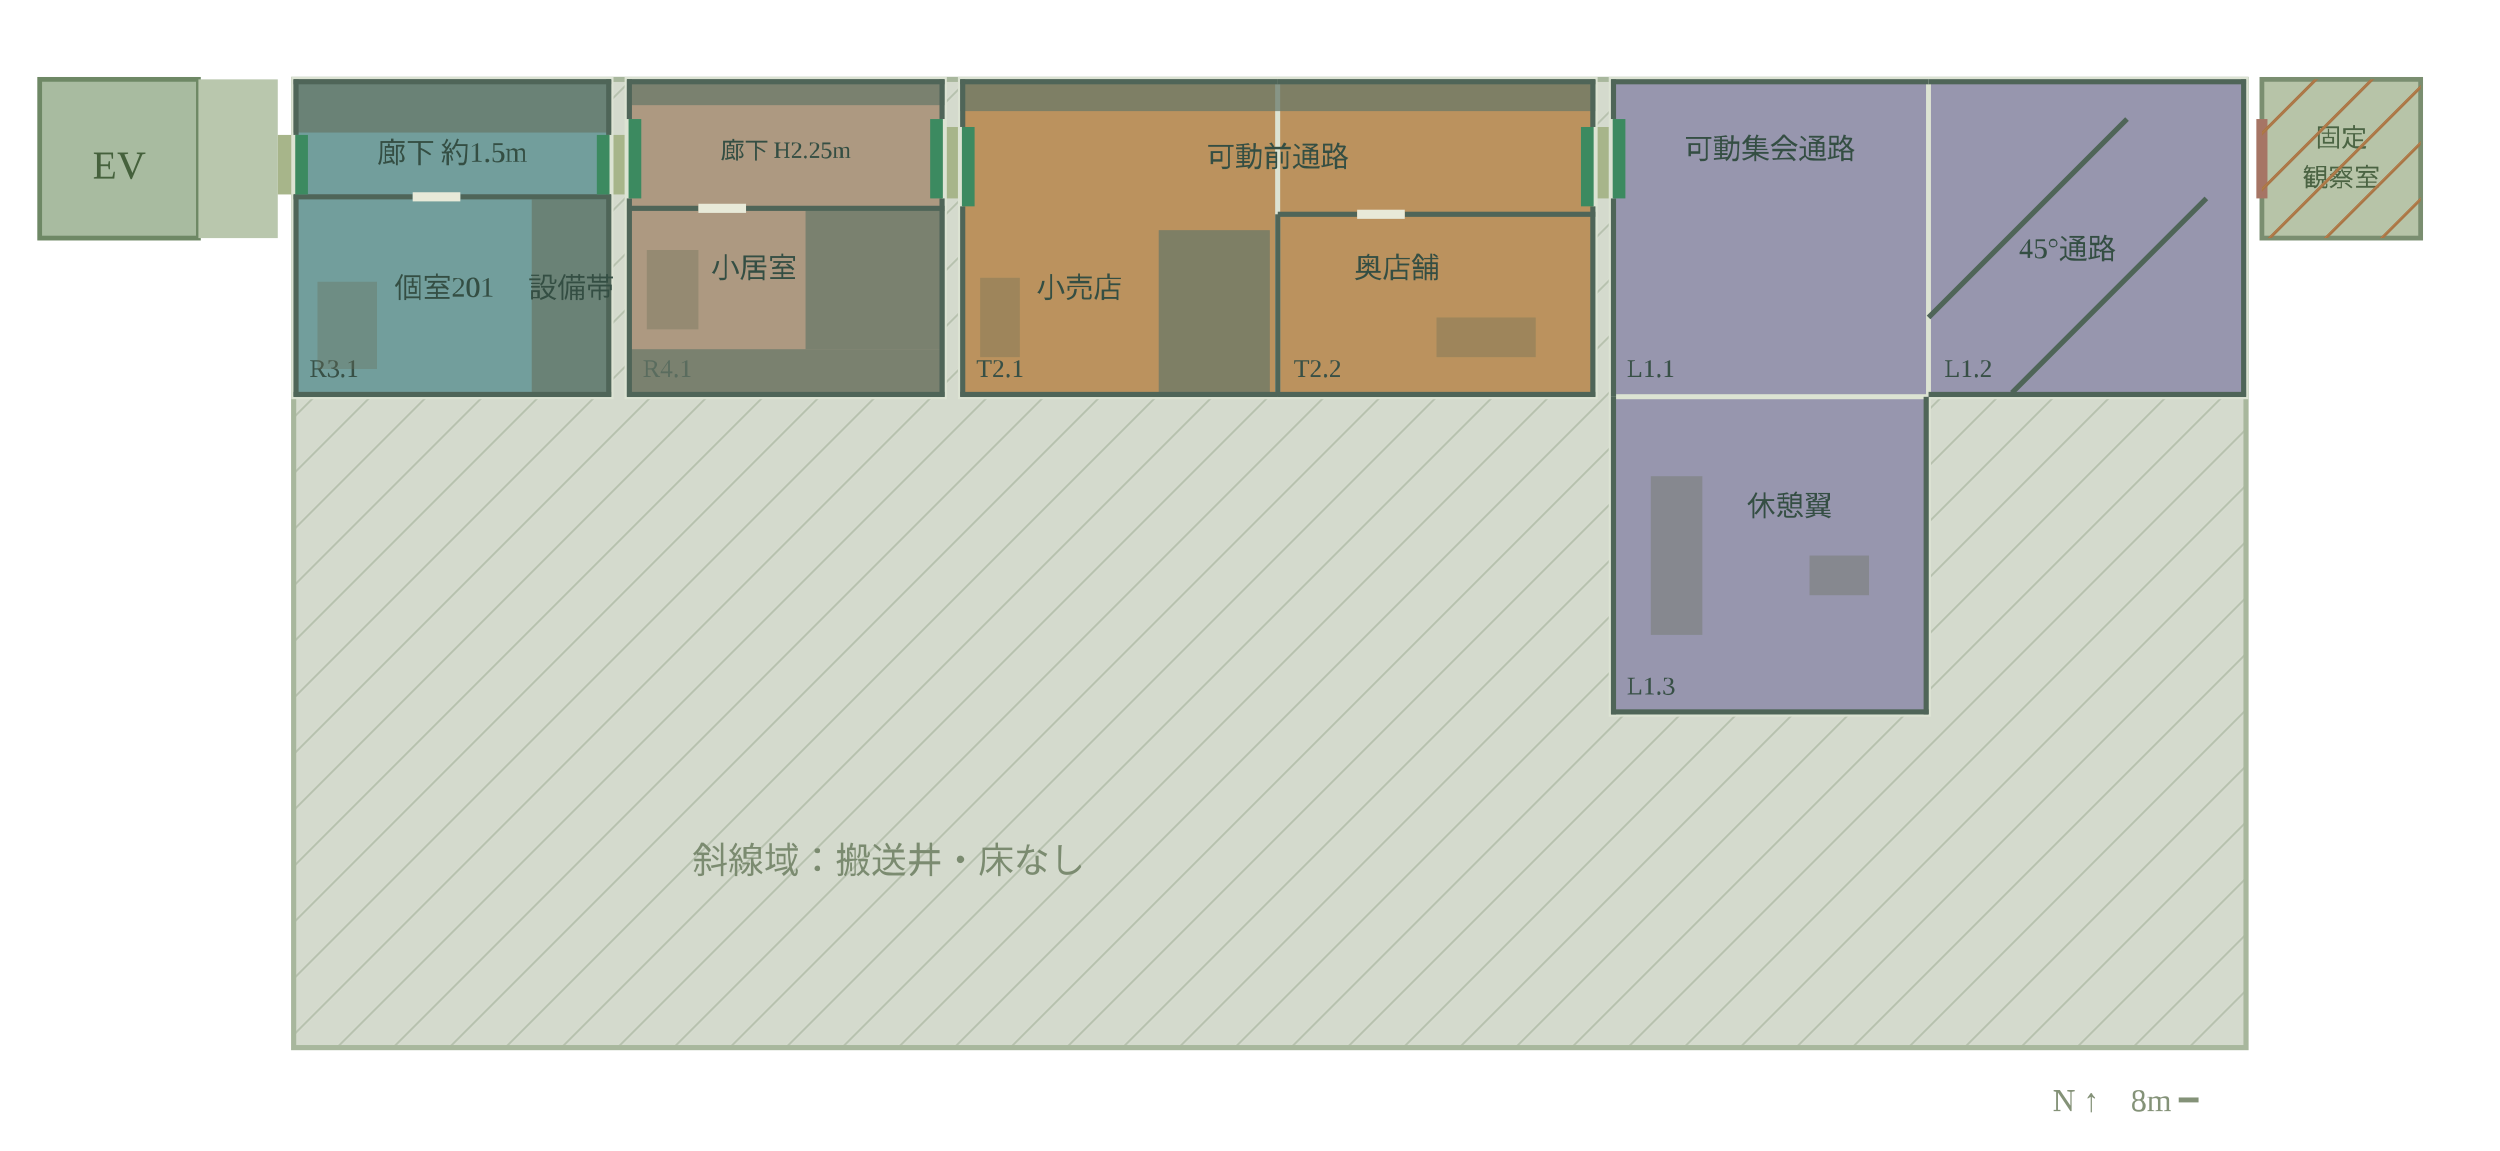
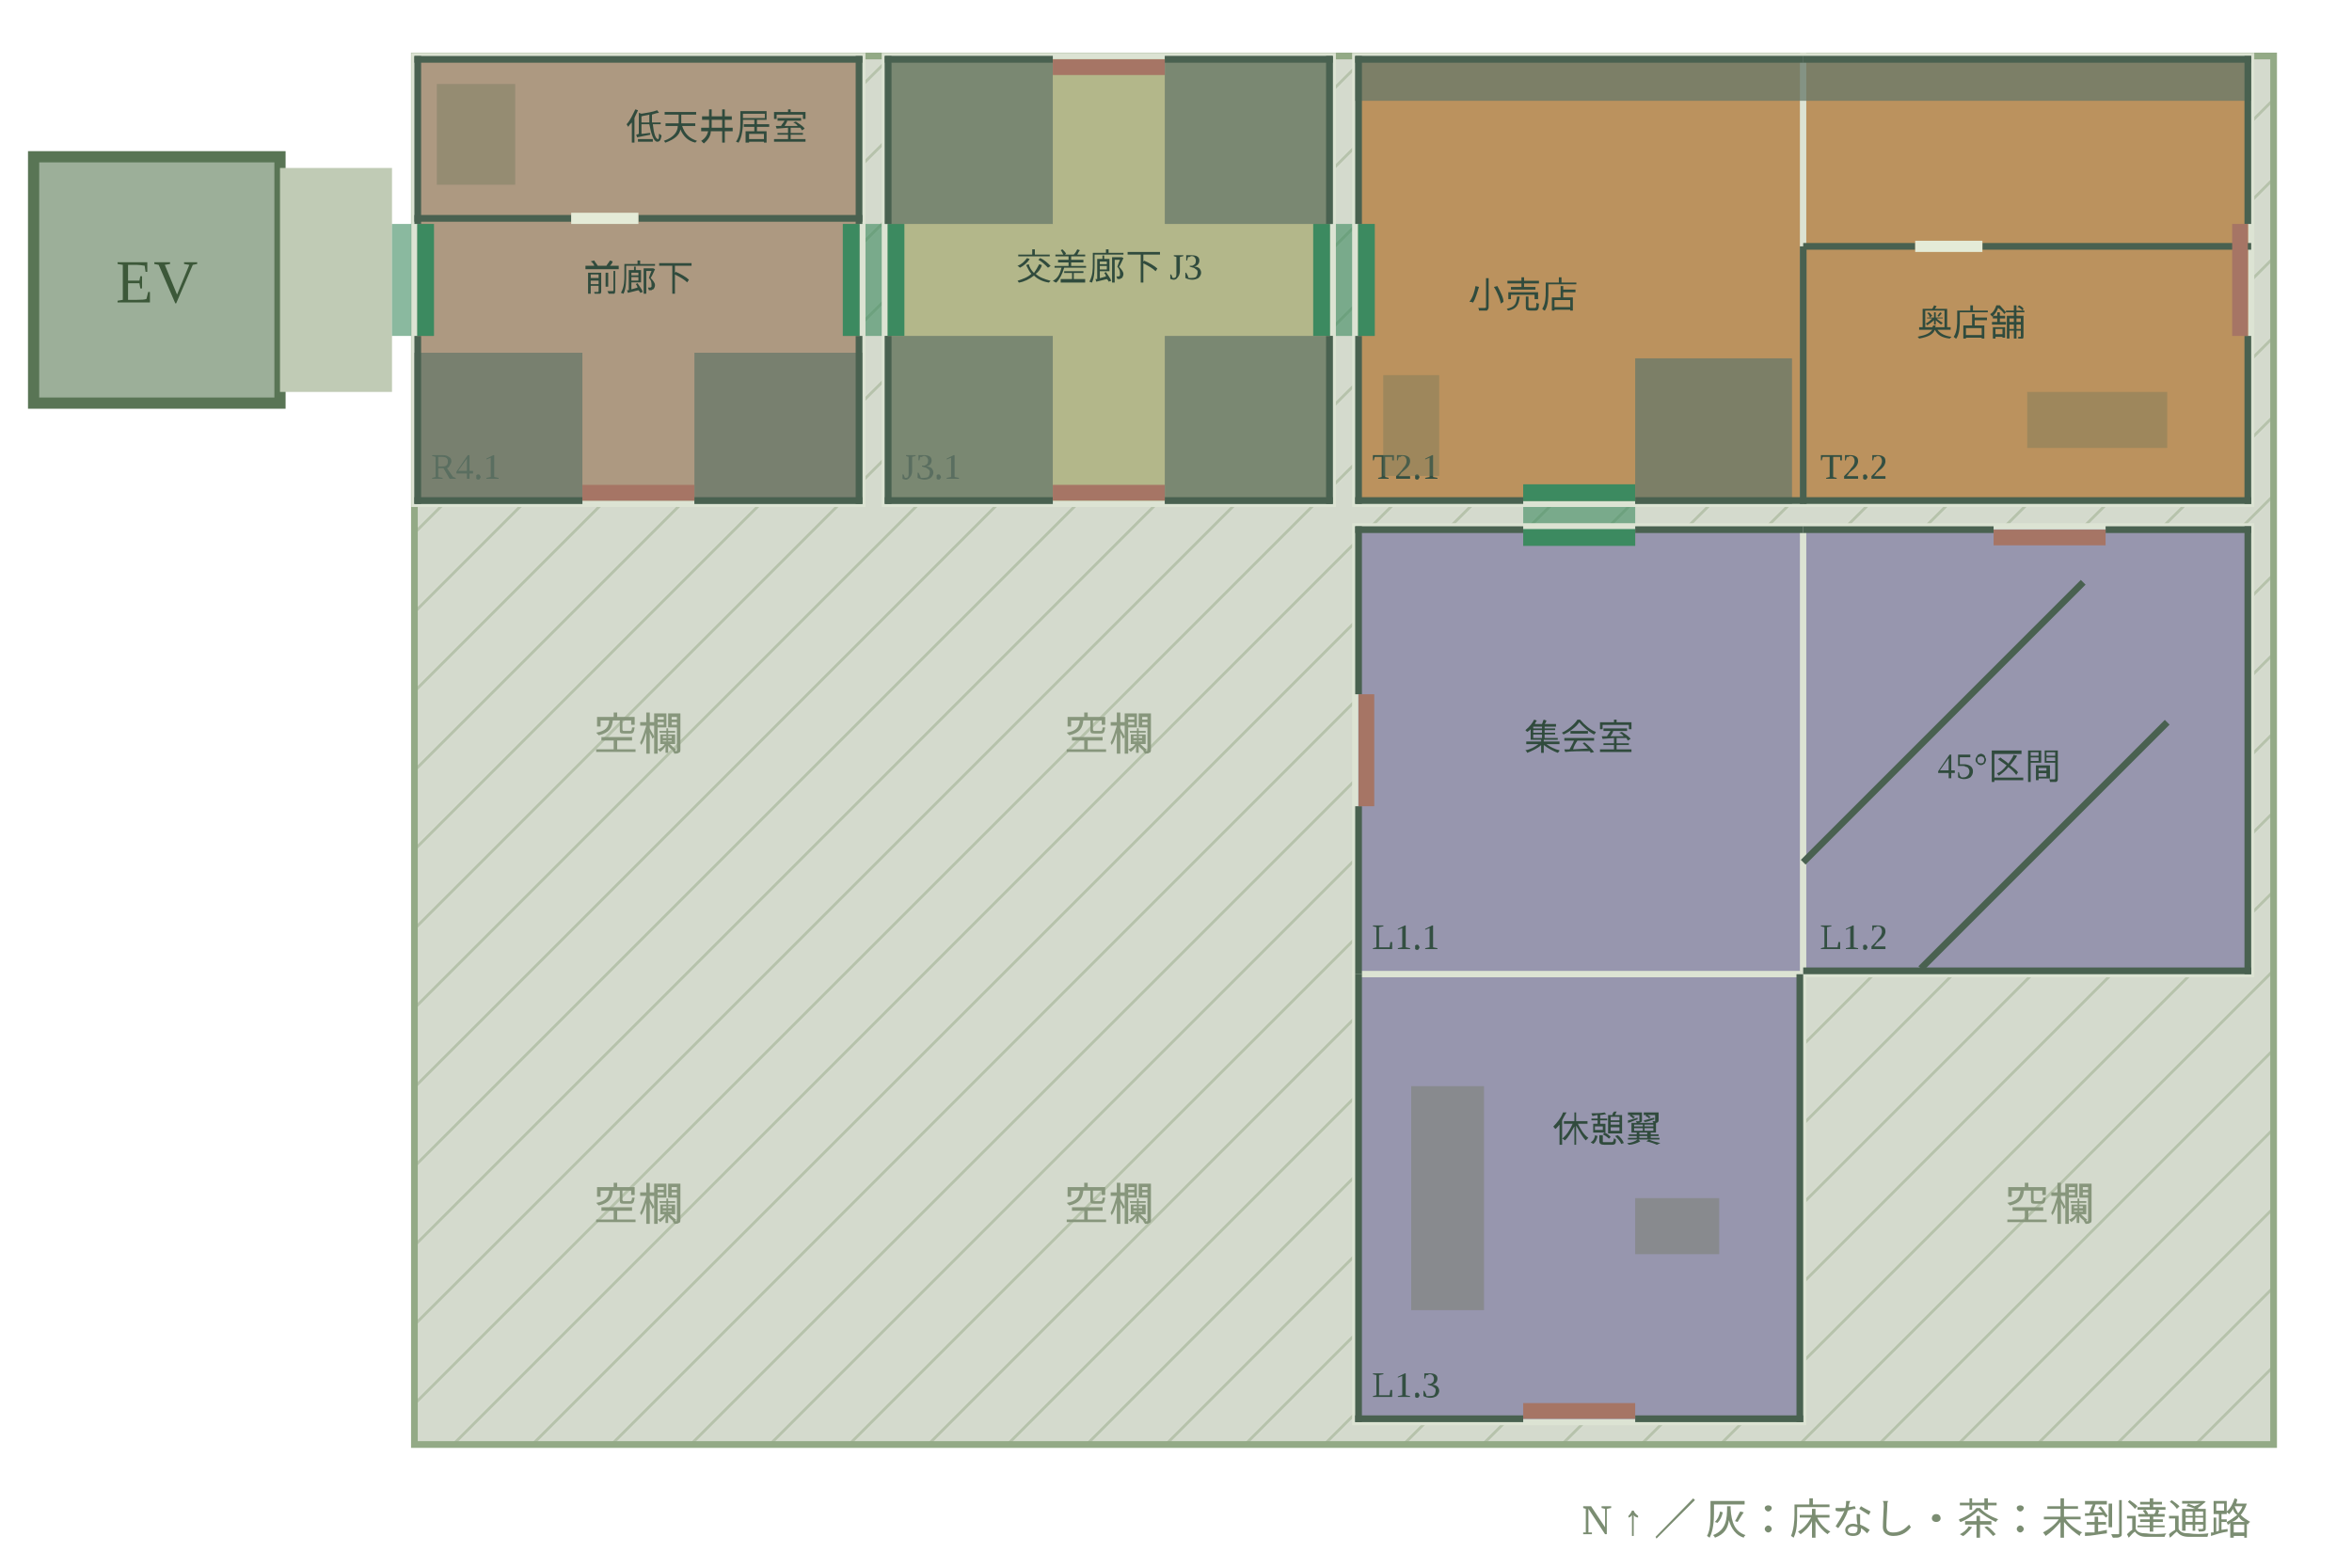
- <svg xmlns="http://www.w3.org/2000/svg" viewBox="-7.4 -2 63 29" role="img" aria-label="第二層 A 可動廊下平面図">
+ <svg xmlns="http://www.w3.org/2000/svg" viewBox="-7.4 -1 42 28" role="img" aria-label="第二層 A 4方向・内部通路平面図">
  <defs>
    <pattern id="well0" width="1" height="1" patternUnits="userSpaceOnUse" patternTransform="rotate(45)">
      <rect width="1" height="1" fill="#d4dacd" />
-       <line x1="0" y1="0" x2="0" y2="1" stroke="#b9c3b0" stroke-width=".1" />
+       <line x1="0" y1="0" x2="0" y2="1" stroke="#b7c3ac" stroke-width=".1" />
    </pattern>
-     <pattern id="isolate0" width="1" height="1" patternUnits="userSpaceOnUse" patternTransform="rotate(45)">
-       <line x1="0" y1="0" x2="0" y2="1" stroke="#a97545" stroke-width=".15" />
+     <pattern id="iso0" width=".8" height=".8" patternUnits="userSpaceOnUse" patternTransform="rotate(45)">
+       <line x1="0" y1="0" x2="0" y2=".8" stroke="#aa7043" stroke-width=".15" />
    </pattern>
  </defs>
-   <rect x="0" y="0" width="49.2" height="24.4" fill="url(#well0)" stroke="#a8b79d" stroke-width=".13" />
-   <rect x="-6.4" y="0" width="4" height="4" fill="#a8bba0" stroke="#6e8865" stroke-width=".12" />
-   <text x="-4.4" y="2.5" text-anchor="middle" font-size="1" fill="#45613c">EV</text>
-   <rect x="-2.4" y="0" width="2" height="4" fill="#b9c7ad" />
-   <rect x="49.6" y="0" width="4" height="4" fill="#b7c4a8" stroke="#7a8e70" stroke-width=".12" />
-   <text x="51.6" y="1.7" text-anchor="middle" font-size=".65" fill="#4b6443">固定</text>
-   <text x="51.6" y="2.7" text-anchor="middle" font-size=".65" fill="#4b6443">観察室</text>
-   <line x1="49.6" y1="1" x2="49.6" y2="3" stroke="#a67565" stroke-width="0.28" />
-   <rect x="49.6" y="0" width="4" height="4" fill="url(#isolate0)" />
-   <rect x="8" y="1.4" width="0.4" height="1.5" fill="#a7b58a" />
-   <rect x="-0.4" y="1.4" width="0.4" height="1.5" fill="#a7b58a" />
-   <rect x="16.4" y="1.2" width="0.4" height="1.8" fill="#a7b58a" />
-   <rect x="32.8" y="1.2" width="0.4" height="1.8" fill="#a7b58a" />
-   <g data-id="R3" transform="translate(0 0)">
-     <rect x="0" y="0" width="8" height="8" fill="#729e9c" stroke="#dce3d3" stroke-width="0.12" />
-     <text x="0.4" y="7.5" font-size=".65" fill="#385046">R3.1</text>
-     <rect x="0" y="0" width="8" height="1.34" fill="#667768" opacity=".72" />
-     <rect x="6" y="3.02" width="2" height="4.98" fill="#667768" opacity=".72" />
-     <rect x="0.6" y="5.1" width="1.5" height="2.2" fill="#666e55" opacity=".35" />
-     <line x1="0" y1="0.06" x2="8" y2="0.06" stroke="#4f6558" stroke-width="0.13" />
-     <line x1="0" y1="7.94" x2="8" y2="7.94" stroke="#4f6558" stroke-width="0.13" />
-     <line x1="0.06" y1="0" x2="0.06" y2="1.4" stroke="#4f6558" stroke-width="0.13" />
-     <line x1="0.06" y1="2.9" x2="0.06" y2="8" stroke="#4f6558" stroke-width="0.13" />
-     <line x1="7.94" y1="0" x2="7.94" y2="1.4" stroke="#4f6558" stroke-width="0.13" />
-     <line x1="7.94" y1="2.9" x2="7.94" y2="8" stroke="#4f6558" stroke-width="0.13" />
-     <line x1="0" y1="2.96" x2="3" y2="2.96" stroke="#4f6558" stroke-width="0.13" />
-     <line x1="4.2" y1="2.96" x2="8" y2="2.96" stroke="#4f6558" stroke-width="0.13" />
-     <line x1="3" y1="2.96" x2="4.2" y2="2.96" stroke="#e8ead9" stroke-width="0.23" />
-     <line x1="0.2" y1="1.4" x2="0.2" y2="2.9" stroke="#3c8a60" stroke-width="0.32" />
-     <line x1="7.8" y1="1.4" x2="7.8" y2="2.9" stroke="#3c8a60" stroke-width="0.32" />
-     <text x="3.8" y="5.5" text-anchor="middle" font-size="0.72" fill="#344e43">個室201</text>
-     <text x="4" y="2.1" text-anchor="middle" font-size="0.72" fill="#344e43">廊下 約1.5m</text>
-     <text x="7" y="5.5" text-anchor="middle" font-size="0.72" fill="#344e43">設備帯</text>
-   </g>
-   <g data-id="R4" transform="translate(8.4 0)">
-     <rect x="0" y="0" width="8" height="8" fill="#ad9981" stroke="#dce3d3" stroke-width="0.12" />
-     <text x="0.4" y="7.5" font-size=".65" fill="#385046">R4.1</text>
-     <rect x="0" y="0" width="8" height="0.65" fill="#667768" opacity=".72" />
-     <rect x="0" y="6.8" width="8" height="1.2" fill="#667768" opacity=".72" />
-     <rect x="4.5" y="3.3" width="3.5" height="3.5" fill="#667768" opacity=".72" />
-     <rect x="0.5" y="4.3" width="1.3" height="2" fill="#666e55" opacity=".35" />
-     <line x1="0" y1="0.06" x2="8" y2="0.06" stroke="#4f6558" stroke-width="0.13" />
-     <line x1="0" y1="7.94" x2="8" y2="7.94" stroke="#4f6558" stroke-width="0.13" />
-     <line x1="0.06" y1="0" x2="0.06" y2="1" stroke="#4f6558" stroke-width="0.13" />
-     <line x1="0.06" y1="3" x2="0.06" y2="8" stroke="#4f6558" stroke-width="0.13" />
-     <line x1="7.94" y1="0" x2="7.94" y2="1" stroke="#4f6558" stroke-width="0.13" />
-     <line x1="7.94" y1="3" x2="7.94" y2="8" stroke="#4f6558" stroke-width="0.13" />
-     <line x1="0" y1="3.25" x2="1.8" y2="3.25" stroke="#4f6558" stroke-width="0.13" />
-     <line x1="3" y1="3.25" x2="8" y2="3.25" stroke="#4f6558" stroke-width="0.13" />
-     <line x1="1.8" y1="3.25" x2="3" y2="3.25" stroke="#e8ead9" stroke-width="0.23" />
-     <line x1="0.2" y1="1" x2="0.2" y2="3" stroke="#3c8a60" stroke-width="0.32" />
-     <line x1="7.8" y1="1" x2="7.8" y2="3" stroke="#3c8a60" stroke-width="0.32" />
-     <text x="3.2" y="5" text-anchor="middle" font-size="0.72" fill="#344e43">小居室</text>
-     <text x="4" y="2" text-anchor="middle" font-size="0.6" fill="#344e43">廊下 H2.25m</text>
+   <rect x="0" y="0" width="33.2" height="24.8" fill="url(#well0)" stroke="#93aa86" stroke-width=".12" />
+   <rect x="-6.8" y="1.8" width="4.4" height="4.4" fill="#9caf99" stroke="#597555" stroke-width=".2" />
+   <text x="-4.6" y="4.4" text-anchor="middle" font-size="1.1" fill="#3c5839">EV</text>
+   <rect x="-2.4" y="2" width="2" height="4" fill="#c0cbb5" />
+   <rect x="8" y="3" width="0.4" height="2" fill="#3c8a60" fill-opacity=".6" />
+   <rect x="19.8" y="8" width="2" height="0.4" fill="#3c8a60" fill-opacity=".6" />
+   <rect x="16.4" y="3" width="0.4" height="2" fill="#3c8a60" fill-opacity=".6" />
+   <rect x="-0.4" y="3" width="0.4" height="2" fill="#3c8a60" fill-opacity=".6" />
+   <g data-id="R4" transform="translate(0 0)">
+     <rect x="0" y="0" width="8" height="8" fill="#ad9981" stroke="#dce3d3" stroke-width="0.11" />
+     <text x="0.3" y="7.55" font-size=".65" fill="#334f42">R4.1</text>
+     <rect x="0" y="5.3" width="3" height="2.7" fill="#67786a" opacity=".75" />
+     <rect x="5" y="5.3" width="3" height="2.7" fill="#67786a" opacity=".75" />
+     <rect x="0.4" y="0.5" width="1.4" height="1.8" fill="#6f755a" opacity=".38" />
+     <line x1="0" y1="0.06" x2="8" y2="0.06" stroke="#496150" stroke-width="0.12" />
+     <line x1="0" y1="7.94" x2="3" y2="7.94" stroke="#496150" stroke-width="0.12" />
+     <line x1="5" y1="7.94" x2="8" y2="7.94" stroke="#496150" stroke-width="0.12" />
+     <line x1="0.06" y1="0" x2="0.06" y2="3" stroke="#496150" stroke-width="0.12" />
+     <line x1="0.06" y1="5" x2="0.06" y2="8" stroke="#496150" stroke-width="0.12" />
+     <line x1="7.94" y1="0" x2="7.94" y2="3" stroke="#496150" stroke-width="0.12" />
+     <line x1="7.94" y1="5" x2="7.94" y2="8" stroke="#496150" stroke-width="0.12" />
+     <line x1="0" y1="2.9" x2="2.8" y2="2.9" stroke="#496150" stroke-width="0.12" />
+     <line x1="4" y1="2.9" x2="8" y2="2.9" stroke="#496150" stroke-width="0.12" />
+     <line x1="2.8" y1="2.9" x2="4" y2="2.9" stroke="#e4ebd7" stroke-width="0.2" />
+     <line x1="0.2" y1="3" x2="0.2" y2="5" stroke="#a67565" stroke-width="0.28" />
+     <line x1="0.2" y1="3" x2="0.2" y2="5" stroke="#3c8a60" stroke-width="0.3" />
+     <line x1="7.8" y1="3" x2="7.8" y2="5" stroke="#a67565" stroke-width="0.28" />
+     <line x1="7.8" y1="3" x2="7.8" y2="5" stroke="#3c8a60" stroke-width="0.3" />
+     <line x1="3" y1="7.8" x2="5" y2="7.8" stroke="#a67565" stroke-width="0.28" />
+     <text x="5.4" y="1.5" text-anchor="middle" font-size="0.65" fill="#304b3d">低天井居室</text>
+     <text x="4" y="4.2" text-anchor="middle" font-size="0.65" fill="#304b3d">前廊下</text>
  </g>
  <g data-id="T2" transform="translate(16.8 0)">
-     <rect x="0" y="0" width="8" height="8" fill="#bb925e" stroke="#dce3d3" stroke-width="0.12" />
-     <text x="0.4" y="7.5" font-size=".65" fill="#385046">T2.1</text>
-     <rect x="8" y="0" width="8" height="8" fill="#bb925e" stroke="#dce3d3" stroke-width="0.12" />
-     <text x="8.4" y="7.5" font-size=".65" fill="#385046">T2.2</text>
-     <rect x="0" y="0" width="16" height="0.8" fill="#667768" opacity=".72" />
-     <rect x="5" y="3.8" width="2.8" height="4.2" fill="#667768" opacity=".72" />
-     <rect x="0.5" y="5" width="1" height="2" fill="#666e55" opacity=".35" />
-     <rect x="12" y="6" width="2.5" height="1" fill="#666e55" opacity=".35" />
-     <line x1="0" y1="0.06" x2="8" y2="0.06" stroke="#4f6558" stroke-width="0.13" />
-     <line x1="0" y1="7.94" x2="8" y2="7.94" stroke="#4f6558" stroke-width="0.13" />
-     <line x1="0.06" y1="0" x2="0.06" y2="1.2" stroke="#4f6558" stroke-width="0.13" />
-     <line x1="0.06" y1="3.2" x2="0.06" y2="8" stroke="#4f6558" stroke-width="0.13" />
-     <line x1="8" y1="0.06" x2="16" y2="0.06" stroke="#4f6558" stroke-width="0.13" />
-     <line x1="8" y1="7.94" x2="16" y2="7.94" stroke="#4f6558" stroke-width="0.13" />
-     <line x1="15.94" y1="0" x2="15.94" y2="1.2" stroke="#4f6558" stroke-width="0.13" />
-     <line x1="15.94" y1="3.2" x2="15.94" y2="8" stroke="#4f6558" stroke-width="0.13" />
-     <line x1="8" y1="3.4" x2="10" y2="3.4" stroke="#4f6558" stroke-width="0.13" />
-     <line x1="11.2" y1="3.4" x2="16" y2="3.4" stroke="#4f6558" stroke-width="0.13" />
-     <line x1="8" y1="3.4" x2="8" y2="8" stroke="#4f6558" stroke-width="0.13" />
-     <line x1="10" y1="3.4" x2="11.2" y2="3.4" stroke="#e8ead9" stroke-width="0.23" />
-     <line x1="0.2" y1="1.2" x2="0.2" y2="3.2" stroke="#3c8a60" stroke-width="0.32" />
-     <line x1="15.8" y1="1.2" x2="15.8" y2="3.2" stroke="#3c8a60" stroke-width="0.32" />
-     <text x="3" y="5.5" text-anchor="middle" font-size="0.72" fill="#344e43">小売店</text>
-     <text x="11" y="5" text-anchor="middle" font-size="0.72" fill="#344e43">奥店舗</text>
-     <text x="8" y="2.2" text-anchor="middle" font-size="0.72" fill="#344e43">可動前通路</text>
+     <rect x="0" y="0" width="8" height="8" fill="#bb925e" stroke="#dce3d3" stroke-width="0.11" />
+     <text x="0.3" y="7.55" font-size=".65" fill="#334f42">T2.1</text>
+     <rect x="8" y="0" width="8" height="8" fill="#bb925e" stroke="#dce3d3" stroke-width="0.11" />
+     <text x="8.3" y="7.55" font-size=".65" fill="#334f42">T2.2</text>
+     <rect x="0" y="0" width="16" height="0.8" fill="#67786a" opacity=".75" />
+     <rect x="5" y="5.4" width="2.8" height="2.6" fill="#67786a" opacity=".75" />
+     <rect x="0.5" y="5.7" width="1" height="1.8" fill="#6f755a" opacity=".38" />
+     <rect x="12" y="6" width="2.5" height="1" fill="#6f755a" opacity=".38" />
+     <line x1="0" y1="0.06" x2="8" y2="0.06" stroke="#496150" stroke-width="0.12" />
+     <line x1="0" y1="7.94" x2="3" y2="7.94" stroke="#496150" stroke-width="0.12" />
+     <line x1="5" y1="7.94" x2="8" y2="7.94" stroke="#496150" stroke-width="0.12" />
+     <line x1="0.06" y1="0" x2="0.06" y2="3" stroke="#496150" stroke-width="0.12" />
+     <line x1="0.06" y1="5" x2="0.06" y2="8" stroke="#496150" stroke-width="0.12" />
+     <line x1="8" y1="0.06" x2="16" y2="0.06" stroke="#496150" stroke-width="0.12" />
+     <line x1="8" y1="7.94" x2="16" y2="7.94" stroke="#496150" stroke-width="0.12" />
+     <line x1="15.94" y1="0" x2="15.94" y2="3" stroke="#496150" stroke-width="0.12" />
+     <line x1="15.94" y1="5" x2="15.94" y2="8" stroke="#496150" stroke-width="0.12" />
+     <line x1="8" y1="3.4" x2="10" y2="3.4" stroke="#496150" stroke-width="0.12" />
+     <line x1="11.2" y1="3.4" x2="16" y2="3.4" stroke="#496150" stroke-width="0.12" />
+     <line x1="8" y1="3.4" x2="8" y2="8" stroke="#496150" stroke-width="0.12" />
+     <line x1="10" y1="3.4" x2="11.2" y2="3.4" stroke="#e4ebd7" stroke-width="0.2" />
+     <line x1="0.2" y1="3" x2="0.2" y2="5" stroke="#a67565" stroke-width="0.28" />
+     <line x1="0.2" y1="3" x2="0.2" y2="5" stroke="#3c8a60" stroke-width="0.3" />
+     <line x1="15.8" y1="3" x2="15.8" y2="5" stroke="#a67565" stroke-width="0.28" />
+     <line x1="3" y1="7.8" x2="5" y2="7.8" stroke="#a67565" stroke-width="0.28" />
+     <line x1="3" y1="7.8" x2="5" y2="7.8" stroke="#3c8a60" stroke-width="0.3" />
+     <text x="3" y="4.5" text-anchor="middle" font-size="0.65" fill="#304b3d">小売店</text>
+     <text x="11" y="5" text-anchor="middle" font-size="0.65" fill="#304b3d">奥店舗</text>
  </g>
-   <g data-id="L1" transform="translate(33.2 0)">
-     <rect x="0" y="0" width="8" height="8" fill="#9796ae" stroke="#dce3d3" stroke-width="0.12" />
-     <text x="0.4" y="7.5" font-size=".65" fill="#385046">L1.1</text>
-     <rect x="8" y="0" width="8" height="8" fill="#9796ae" stroke="#dce3d3" stroke-width="0.12" />
-     <text x="8.4" y="7.5" font-size=".65" fill="#385046">L1.2</text>
-     <rect x="0" y="8" width="8" height="8" fill="#9796ae" stroke="#dce3d3" stroke-width="0.12" />
-     <text x="0.4" y="15.5" font-size=".65" fill="#385046">L1.3</text>
-     <rect x="1" y="10" width="1.3" height="4" fill="#666e55" opacity=".35" />
-     <rect x="5" y="12" width="1.5" height="1" fill="#666e55" opacity=".35" />
-     <line x1="0" y1="0.06" x2="8" y2="0.06" stroke="#4f6558" stroke-width="0.13" />
-     <line x1="0.06" y1="0" x2="0.06" y2="1" stroke="#4f6558" stroke-width="0.13" />
-     <line x1="0.06" y1="3" x2="0.06" y2="8" stroke="#4f6558" stroke-width="0.13" />
-     <line x1="8" y1="0.06" x2="16" y2="0.06" stroke="#4f6558" stroke-width="0.13" />
-     <line x1="8" y1="7.94" x2="16" y2="7.94" stroke="#4f6558" stroke-width="0.13" />
-     <line x1="15.94" y1="0" x2="15.94" y2="8" stroke="#4f6558" stroke-width="0.13" />
-     <line x1="0" y1="15.94" x2="8" y2="15.94" stroke="#4f6558" stroke-width="0.13" />
-     <line x1="0.06" y1="8" x2="0.06" y2="16" stroke="#4f6558" stroke-width="0.13" />
-     <line x1="7.94" y1="8" x2="7.94" y2="16" stroke="#4f6558" stroke-width="0.13" />
-     <line x1="8" y1="6" x2="13" y2="1" stroke="#4f6558" stroke-width="0.13" />
-     <line x1="10.1" y1="7.9" x2="15" y2="3" stroke="#4f6558" stroke-width="0.13" />
-     <line x1="0.2" y1="1" x2="0.2" y2="3" stroke="#3c8a60" stroke-width="0.32" />
-     <text x="4" y="2" text-anchor="middle" font-size="0.72" fill="#344e43">可動集会通路</text>
-     <text x="11.5" y="4.5" text-anchor="middle" font-size="0.72" fill="#344e43">45°通路</text>
-     <text x="4.5" y="11" text-anchor="middle" font-size="0.72" fill="#344e43">休憩翼</text>
+   <g data-id="L1" transform="translate(16.8 8.4)">
+     <rect x="0" y="0" width="8" height="8" fill="#9796ae" stroke="#dce3d3" stroke-width="0.11" />
+     <text x="0.3" y="7.55" font-size=".65" fill="#334f42">L1.1</text>
+     <rect x="8" y="0" width="8" height="8" fill="#9796ae" stroke="#dce3d3" stroke-width="0.11" />
+     <text x="8.3" y="7.55" font-size=".65" fill="#334f42">L1.2</text>
+     <rect x="0" y="8" width="8" height="8" fill="#9796ae" stroke="#dce3d3" stroke-width="0.11" />
+     <text x="0.3" y="15.55" font-size=".65" fill="#334f42">L1.3</text>
+     <rect x="1" y="10" width="1.3" height="4" fill="#6f755a" opacity=".38" />
+     <rect x="5" y="12" width="1.5" height="1" fill="#6f755a" opacity=".38" />
+     <line x1="0" y1="0.06" x2="3" y2="0.06" stroke="#496150" stroke-width="0.12" />
+     <line x1="5" y1="0.06" x2="8" y2="0.06" stroke="#496150" stroke-width="0.12" />
+     <line x1="0.06" y1="0" x2="0.06" y2="3" stroke="#496150" stroke-width="0.12" />
+     <line x1="0.06" y1="5" x2="0.06" y2="8" stroke="#496150" stroke-width="0.12" />
+     <line x1="8" y1="0.06" x2="11.4" y2="0.06" stroke="#496150" stroke-width="0.12" />
+     <line x1="13.4" y1="0.06" x2="16" y2="0.06" stroke="#496150" stroke-width="0.12" />
+     <line x1="8" y1="7.94" x2="16" y2="7.94" stroke="#496150" stroke-width="0.12" />
+     <line x1="15.94" y1="0" x2="15.94" y2="8" stroke="#496150" stroke-width="0.12" />
+     <line x1="0" y1="15.94" x2="3" y2="15.94" stroke="#496150" stroke-width="0.12" />
+     <line x1="5" y1="15.94" x2="8" y2="15.94" stroke="#496150" stroke-width="0.12" />
+     <line x1="0.06" y1="8" x2="0.06" y2="16" stroke="#496150" stroke-width="0.12" />
+     <line x1="7.94" y1="8" x2="7.94" y2="16" stroke="#496150" stroke-width="0.12" />
+     <line x1="8" y1="6" x2="13" y2="1" stroke="#496150" stroke-width="0.12" />
+     <line x1="10.1" y1="7.9" x2="14.5" y2="3.5" stroke="#496150" stroke-width="0.12" />
+     <line x1="0.2" y1="3" x2="0.2" y2="5" stroke="#a67565" stroke-width="0.28" />
+     <line x1="3" y1="0.2" x2="5" y2="0.2" stroke="#a67565" stroke-width="0.28" />
+     <line x1="3" y1="0.2" x2="5" y2="0.2" stroke="#3c8a60" stroke-width="0.3" />
+     <line x1="11.4" y1="0.2" x2="13.4" y2="0.2" stroke="#a67565" stroke-width="0.28" />
+     <line x1="3" y1="15.8" x2="5" y2="15.8" stroke="#a67565" stroke-width="0.28" />
+     <text x="4" y="4" text-anchor="middle" font-size="0.65" fill="#304b3d">集会室</text>
+     <text x="11.5" y="4.5" text-anchor="middle" font-size="0.65" fill="#304b3d">45°区間</text>
+     <text x="4.5" y="11" text-anchor="middle" font-size="0.65" fill="#304b3d">休憩翼</text>
  </g>
-   <text x="15" y="20" text-anchor="middle" font-size=".9" fill="#7b8b70">斜線域：搬送井・床なし</text>
-   <text x="48" y="26" text-anchor="end" font-size=".8" fill="#849278">N ↑　8m ━</text>
+   <g data-id="J3" transform="translate(8.4 0)">
+     <rect x="0" y="0" width="8" height="8" fill="#b3b78a" stroke="#dce3d3" stroke-width="0.11" />
+     <text x="0.3" y="7.55" font-size=".65" fill="#334f42">J3.1</text>
+     <rect x="0" y="0" width="3" height="3" fill="#67786a" opacity=".75" />
+     <rect x="5" y="0" width="3" height="3" fill="#67786a" opacity=".75" />
+     <rect x="0" y="5" width="3" height="3" fill="#67786a" opacity=".75" />
+     <rect x="5" y="5" width="3" height="3" fill="#67786a" opacity=".75" />
+     <line x1="0" y1="0.06" x2="3" y2="0.06" stroke="#496150" stroke-width="0.12" />
+     <line x1="5" y1="0.06" x2="8" y2="0.06" stroke="#496150" stroke-width="0.12" />
+     <line x1="0" y1="7.94" x2="3" y2="7.94" stroke="#496150" stroke-width="0.12" />
+     <line x1="5" y1="7.94" x2="8" y2="7.94" stroke="#496150" stroke-width="0.12" />
+     <line x1="0.06" y1="0" x2="0.06" y2="3" stroke="#496150" stroke-width="0.12" />
+     <line x1="0.06" y1="5" x2="0.06" y2="8" stroke="#496150" stroke-width="0.12" />
+     <line x1="7.94" y1="0" x2="7.94" y2="3" stroke="#496150" stroke-width="0.12" />
+     <line x1="7.94" y1="5" x2="7.94" y2="8" stroke="#496150" stroke-width="0.12" />
+     <line x1="3" y1="0.2" x2="5" y2="0.2" stroke="#a67565" stroke-width="0.28" />
+     <line x1="3" y1="7.8" x2="5" y2="7.8" stroke="#a67565" stroke-width="0.28" />
+     <line x1="0.2" y1="3" x2="0.2" y2="5" stroke="#a67565" stroke-width="0.28" />
+     <line x1="0.2" y1="3" x2="0.2" y2="5" stroke="#3c8a60" stroke-width="0.3" />
+     <line x1="7.8" y1="3" x2="7.8" y2="5" stroke="#a67565" stroke-width="0.28" />
+     <line x1="7.8" y1="3" x2="7.8" y2="5" stroke="#3c8a60" stroke-width="0.3" />
+     <text x="4" y="4" text-anchor="middle" font-size="0.65" fill="#304b3d">交差廊下 J3</text>
+   </g>
+   <text x="4" y="12.4" text-anchor="middle" font-size=".8" fill="#87967c">空欄</text>
+   <text x="12.4" y="12.4" text-anchor="middle" font-size=".8" fill="#87967c">空欄</text>
+   <text x="4" y="20.8" text-anchor="middle" font-size=".8" fill="#87967c">空欄</text>
+   <text x="12.4" y="20.8" text-anchor="middle" font-size=".8" fill="#87967c">空欄</text>
+   <text x="29.2" y="20.8" text-anchor="middle" font-size=".8" fill="#87967c">空欄</text>
+   <text x="32.8" y="26.4" text-anchor="end" font-size=".75" fill="#7b8d72">N ↑ ／ 灰：床なし・茶：未到達通路</text>
</svg>
